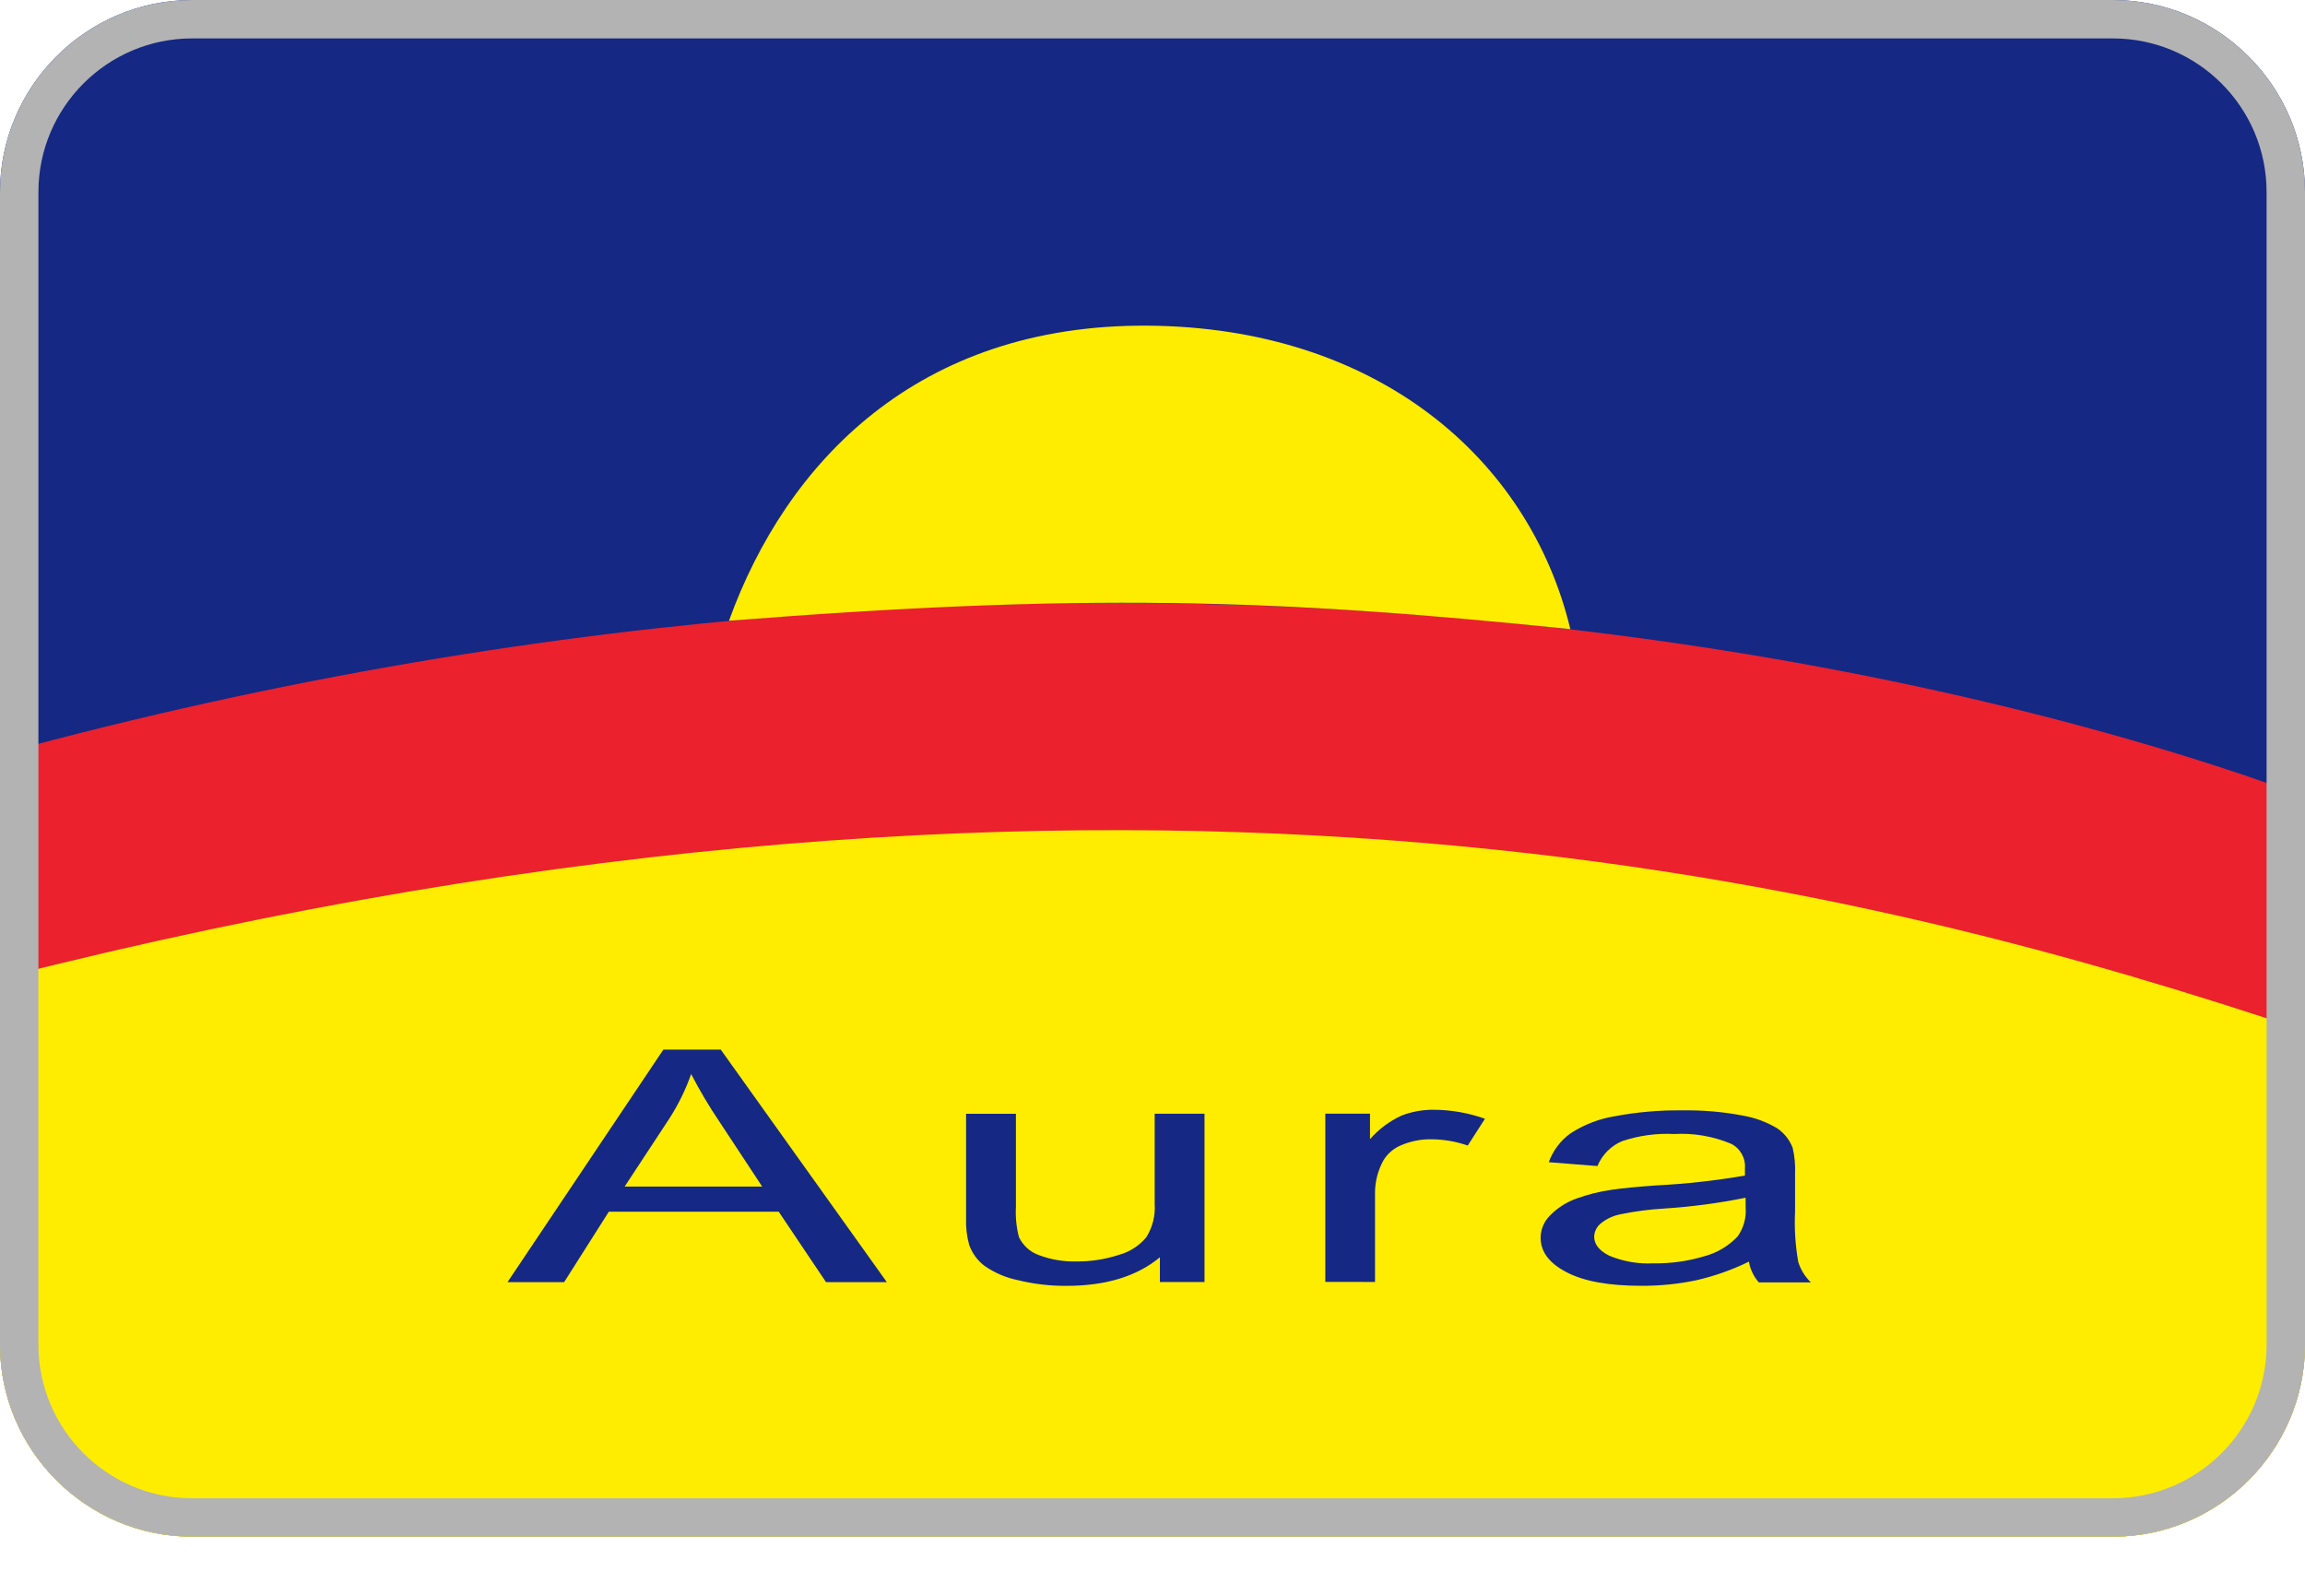
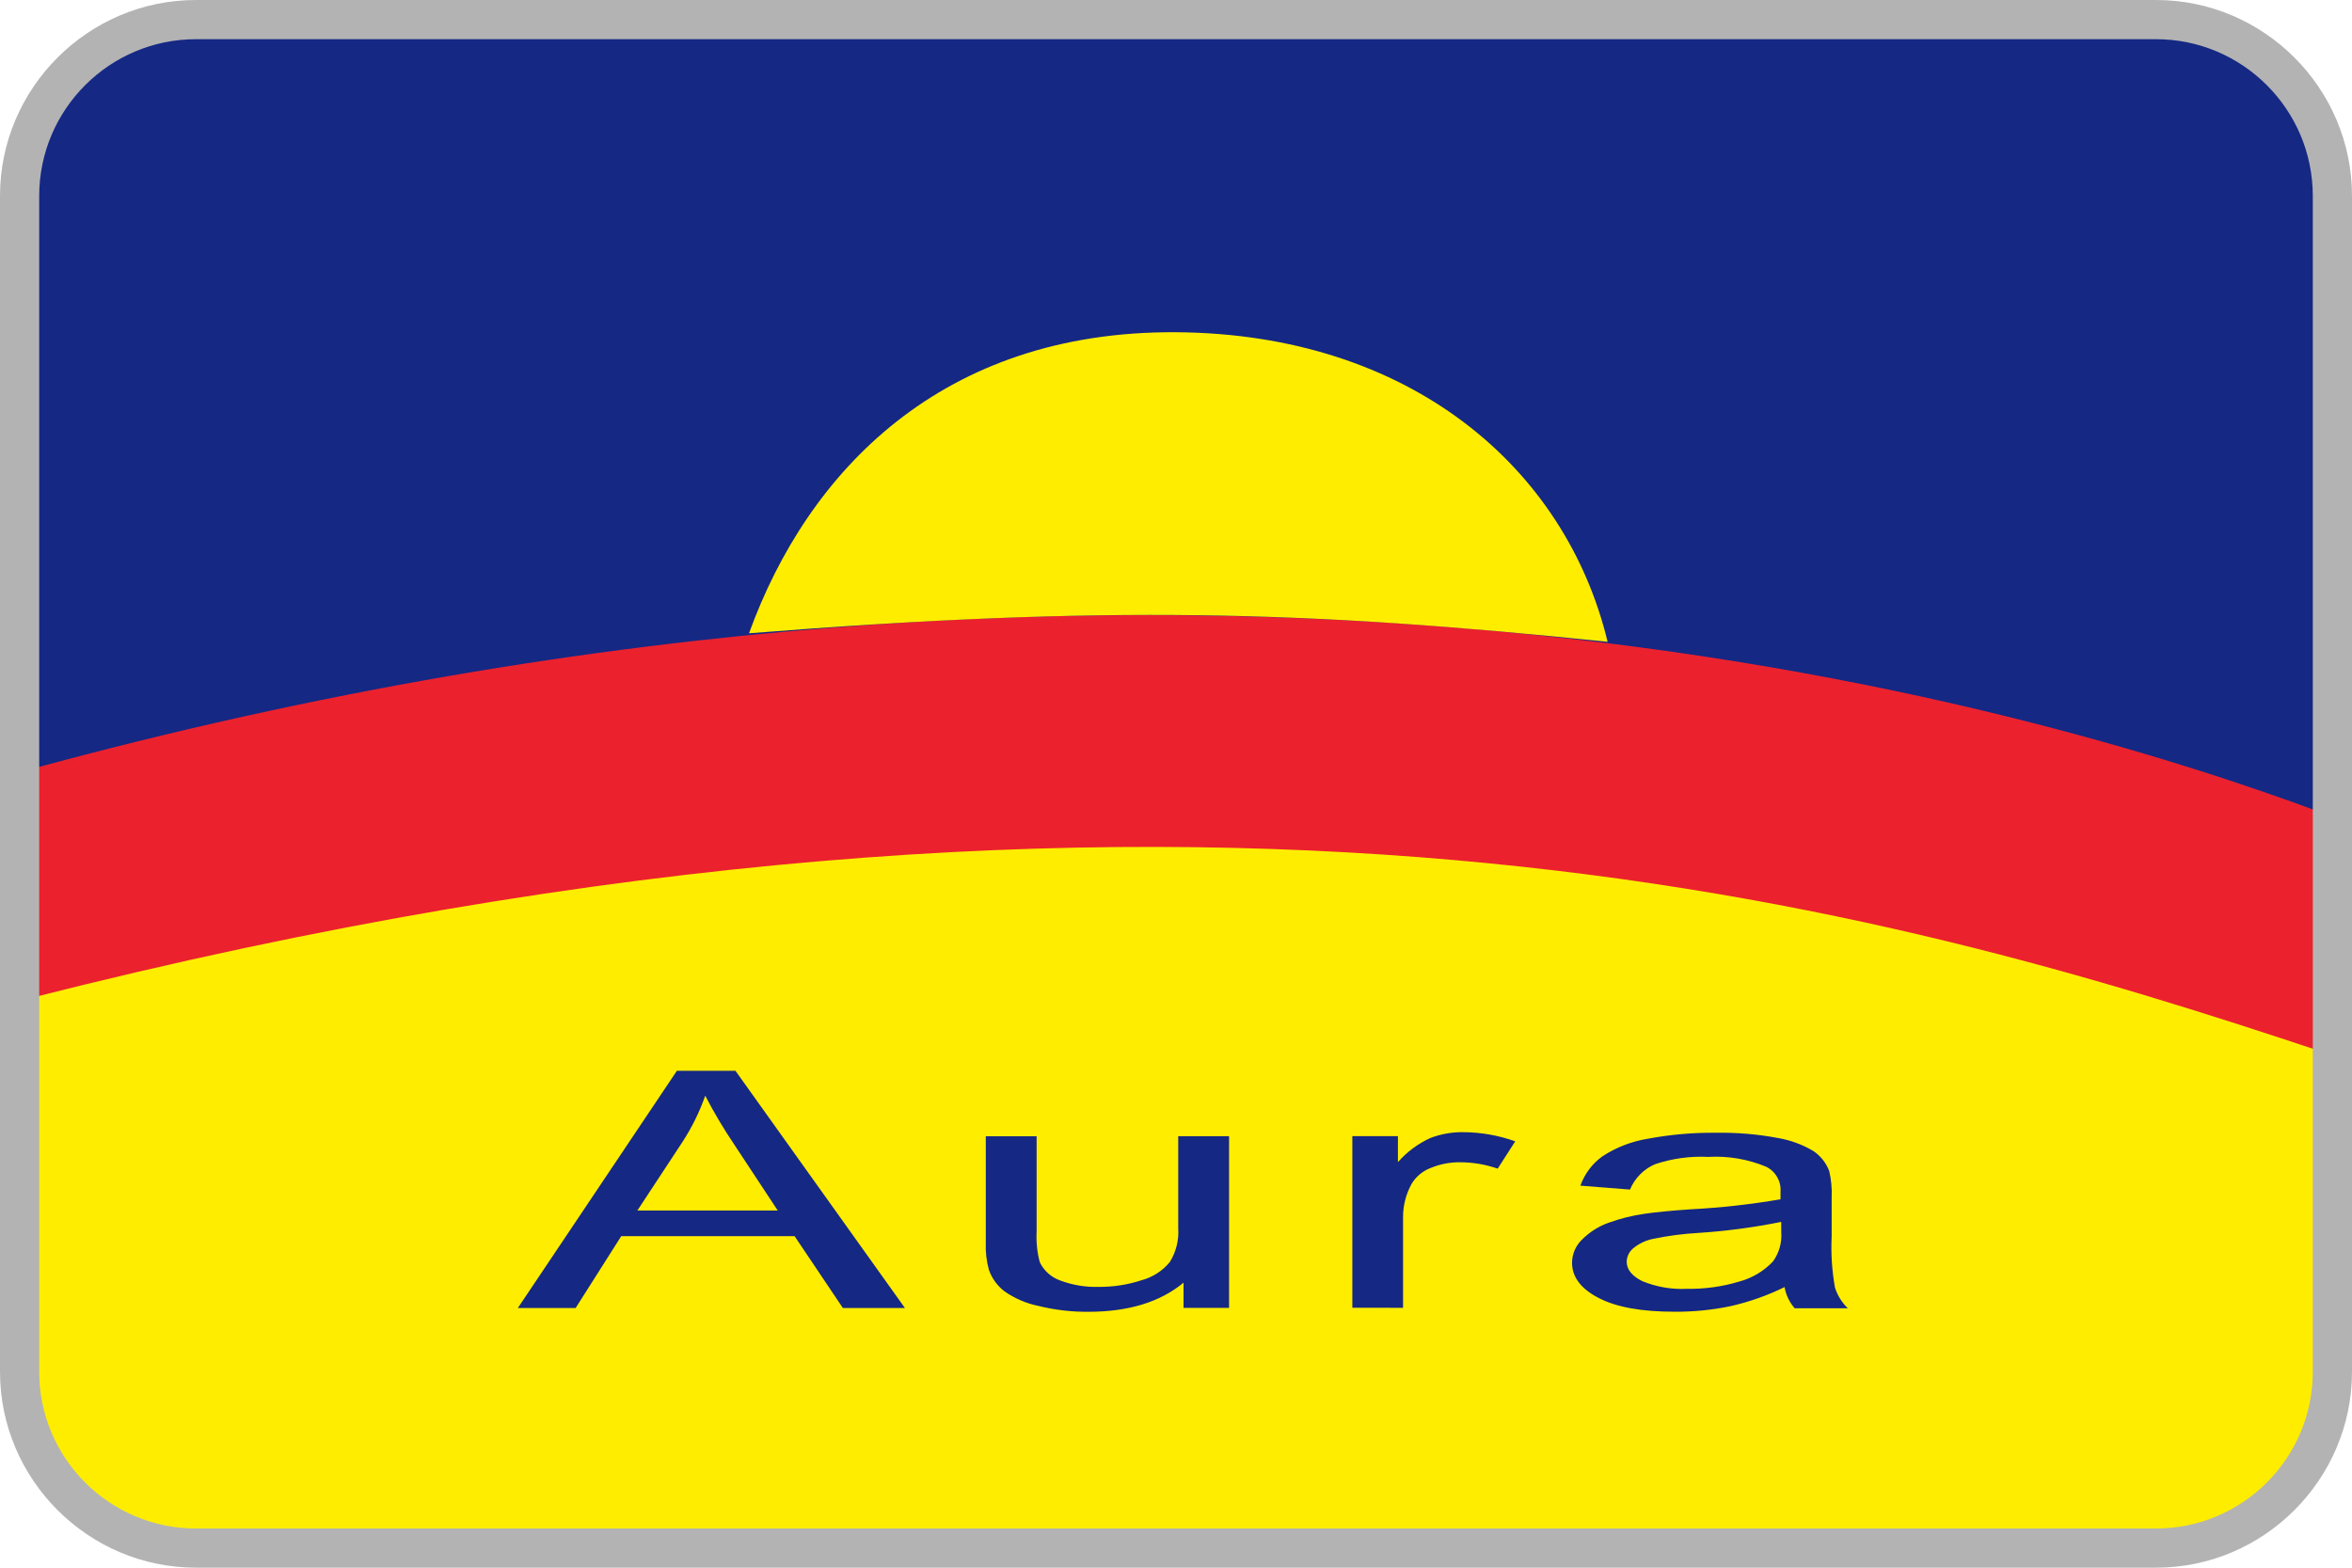
- <svg xmlns="http://www.w3.org/2000/svg" width="39" height="27" viewBox="0 0 39 27" fill="none">
-   <path fill-rule="evenodd" clip-rule="evenodd" d="M39 22.75C39 24.538 37.537 26 35.75 26H3.25C1.462 26 0 24.538 0 22.75V3.25C0 1.462 1.462 0 3.25 0H35.75C37.537 0 39 1.462 39 3.25V22.75Z" fill="#152884" />
-   <path fill-rule="evenodd" clip-rule="evenodd" d="M6.10352e-05 15.255V22.753C6.10352e-05 24.54 1.463 26.003 3.25 26.003H35.75C37.538 26.003 39 24.54 39 22.753V16.145C31.894 13.776 19.379 10.328 6.10352e-05 15.255Z" fill="#FFED00" />
-   <path fill-rule="evenodd" clip-rule="evenodd" d="M6.10352e-05 12.759V16.554C19.379 11.627 31.894 15.076 39 17.443V13.479C34.048 11.642 19.169 7.53 6.10352e-05 12.759Z" fill="#EB212E" />
-   <path fill-rule="evenodd" clip-rule="evenodd" d="M12.334 10.503C13.308 7.81 15.538 5.485 19.414 5.51C23.288 5.536 25.873 7.749 26.57 10.645C21.577 10.126 18.248 10.035 12.334 10.503Z" fill="#FFED00" />
+ <svg xmlns="http://www.w3.org/2000/svg" width="39" height="26" viewBox="0 0 39 26" fill="none">
+   <path fill-rule="evenodd" clip-rule="evenodd" d="M38.5 22.75C38.5 24.538 37.538 25.5 35.75 25.5H3.25C1.463 25.5 0.5 24.538 0.5 22.75L0.5 3.25C0.5 1.462 1.463 0.5 3.25 0.5H35.75C37.538 0.5 38.5 1.462 38.5 3.25V22.75Z" fill="#152884" />
+   <path fill-rule="evenodd" clip-rule="evenodd" d="M0.5 15.255V22.753C0.5 24.54 1.463 25.5 3.25 25.5H35.5C37.288 25.5 38.5 24.54 38.5 22.753V16.145C31.394 13.776 19.879 10.328 0.5 15.255Z" fill="#FFED00" />
+   <path fill-rule="evenodd" clip-rule="evenodd" d="M0.5 12.759L0.5 16.554C19.879 11.627 31.394 15.076 38.5 17.443V13.479C33.548 11.642 19.669 7.53 0.5 12.759Z" fill="#EB212E" />
+   <path fill-rule="evenodd" clip-rule="evenodd" d="M12.42 10.503C13.395 7.81 15.625 5.485 19.5 5.51C23.375 5.536 25.959 7.749 26.657 10.645C21.663 10.126 18.335 10.035 12.42 10.503Z" fill="#FFED00" />
  <path fill-rule="evenodd" clip-rule="evenodd" d="M11.224 17.759L8.587 21.693H9.545L10.301 20.502H13.176L13.976 21.693H15.005L12.195 17.759H11.224ZM10.568 20.076H10.569L10.566 20.08L10.568 20.076ZM10.569 20.076L11.323 18.929C11.476 18.692 11.601 18.438 11.694 18.172C11.839 18.453 12.002 18.726 12.179 18.988L12.896 20.076H10.569ZM22.424 21.689V18.843H23.18V19.274C23.329 19.104 23.512 18.968 23.717 18.874C23.89 18.808 24.073 18.775 24.257 18.777C24.553 18.778 24.846 18.829 25.125 18.929L24.834 19.382C24.636 19.313 24.427 19.277 24.216 19.276C24.046 19.274 23.877 19.306 23.719 19.372C23.587 19.423 23.477 19.516 23.405 19.637C23.311 19.809 23.262 20.003 23.265 20.199V21.69L22.424 21.689ZM28.698 21.662C29.013 21.59 29.318 21.482 29.606 21.339L29.591 21.347C29.614 21.477 29.672 21.599 29.759 21.698H30.64C30.542 21.603 30.469 21.486 30.427 21.356C30.377 21.076 30.358 20.791 30.372 20.506V19.863C30.379 19.714 30.365 19.564 30.331 19.419C30.279 19.285 30.188 19.17 30.069 19.09C29.888 18.982 29.689 18.909 29.482 18.874C29.141 18.809 28.794 18.781 28.447 18.787C28.068 18.783 27.69 18.817 27.318 18.887C27.053 18.93 26.8 19.029 26.574 19.175C26.404 19.297 26.276 19.467 26.205 19.664L27.028 19.729C27.107 19.539 27.257 19.387 27.447 19.307C27.73 19.213 28.028 19.172 28.326 19.187C28.654 19.168 28.982 19.224 29.285 19.35C29.442 19.426 29.537 19.591 29.524 19.765V19.89C29.026 19.976 28.525 20.031 28.02 20.057C27.688 20.08 27.438 20.106 27.273 20.13C27.066 20.159 26.863 20.21 26.668 20.281C26.505 20.34 26.356 20.435 26.233 20.558C26.129 20.658 26.068 20.796 26.067 20.941C26.067 21.179 26.212 21.373 26.507 21.526C26.802 21.68 27.221 21.755 27.767 21.755C28.08 21.757 28.392 21.726 28.698 21.662ZM28.159 20.448C28.621 20.418 29.081 20.357 29.535 20.265L29.536 20.437C29.549 20.609 29.5 20.78 29.4 20.92C29.248 21.081 29.055 21.197 28.841 21.254C28.561 21.339 28.268 21.38 27.974 21.375C27.719 21.388 27.464 21.344 27.228 21.246C27.059 21.16 26.973 21.053 26.973 20.924C26.976 20.834 27.019 20.75 27.091 20.695C27.188 20.618 27.302 20.566 27.424 20.544C27.666 20.494 27.912 20.462 28.159 20.448ZM19.625 21.273V21.69V21.691H20.38V18.844H19.537V20.373C19.55 20.568 19.501 20.763 19.398 20.93C19.277 21.078 19.112 21.184 18.927 21.233C18.698 21.308 18.457 21.345 18.216 21.343C17.999 21.349 17.782 21.313 17.578 21.236C17.43 21.183 17.309 21.075 17.241 20.933C17.197 20.767 17.18 20.595 17.189 20.423V18.845H16.346V20.608C16.34 20.761 16.357 20.914 16.398 21.062C16.448 21.203 16.538 21.327 16.658 21.418C16.828 21.536 17.021 21.619 17.224 21.66C17.493 21.726 17.768 21.758 18.045 21.756C18.71 21.756 19.237 21.595 19.625 21.273Z" fill="#152884" />
  <path d="M35.75 0H3.25C1.462 0 0 1.462 0 3.25V22.75C0 24.538 1.462 26 3.25 26H35.75C37.538 26 39 24.538 39 22.75V3.25C39 1.462 37.538 0 35.75 0ZM35.75 0.65C37.184 0.65 38.35 1.816 38.35 3.25V22.75C38.35 24.184 37.184 25.35 35.75 25.35H3.25C1.816 25.35 0.65 24.184 0.65 22.75V3.25C0.65 1.816 1.816 0.65 3.25 0.65H35.75Z" fill="#B3B3B3" />
</svg>
